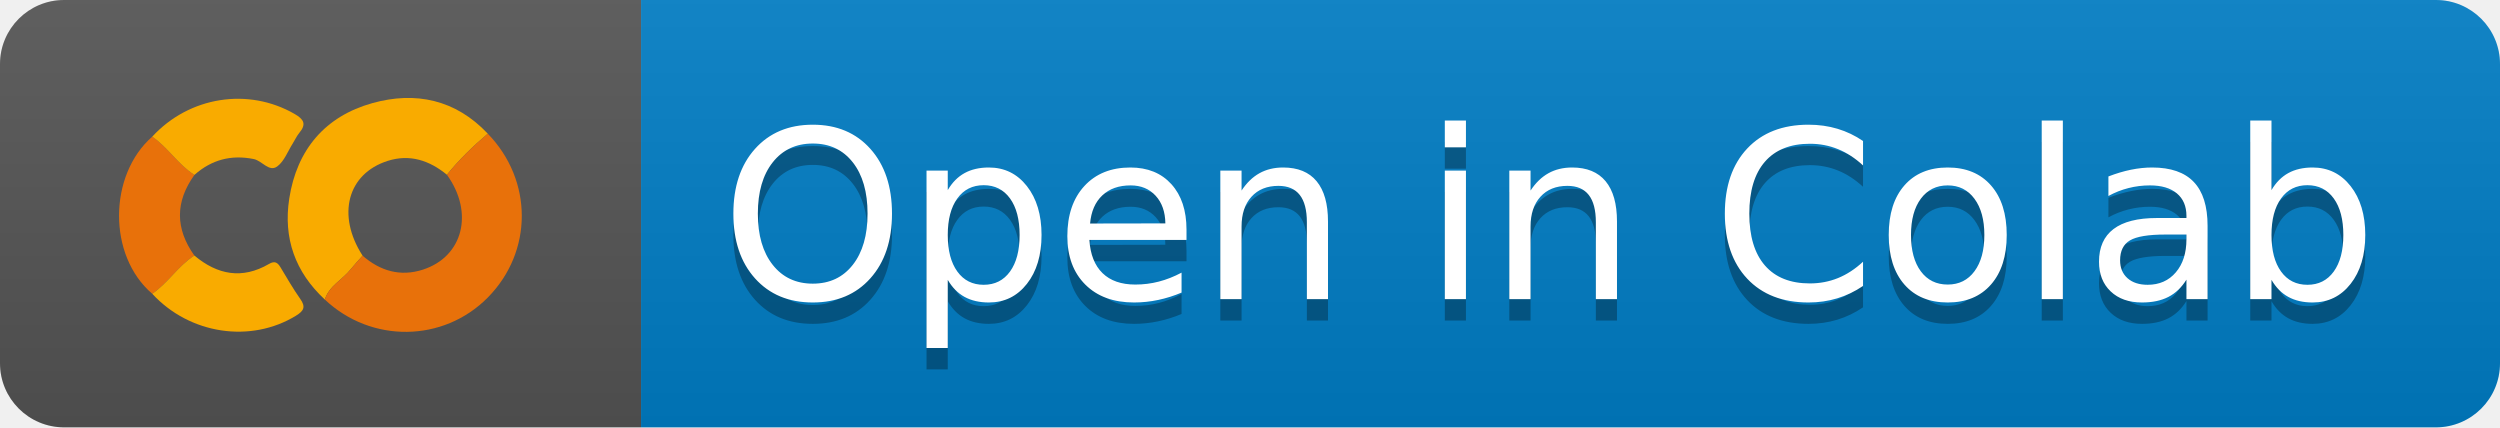
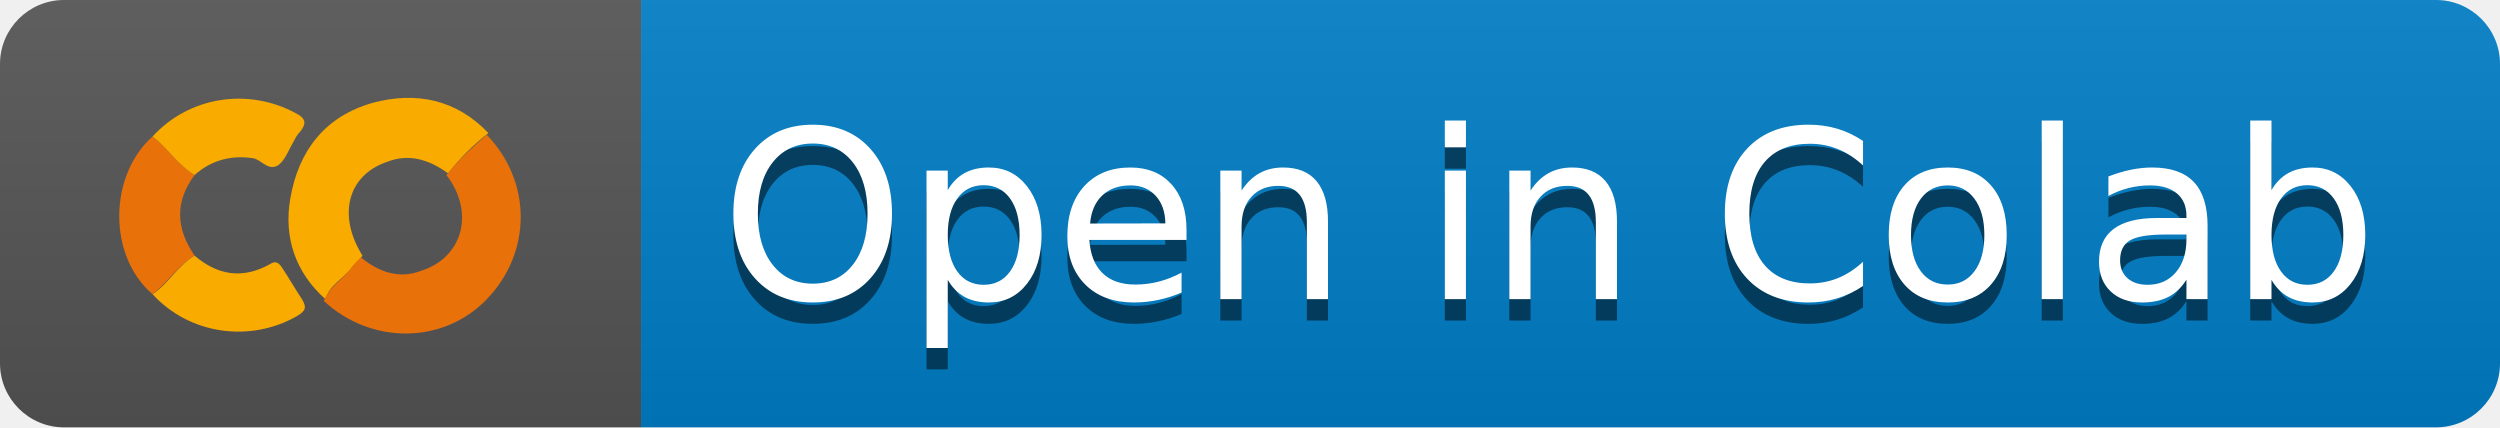
<svg xmlns="http://www.w3.org/2000/svg" width="117" height="20">
  <linearGradient id="b" x2="0" y2="100%">
-     <stop offset="0" stop-color="#bbb" stop-opacity=".1" />
+     <stop offset="0" stop-color="#bbbbbb" stop-opacity=".1" />
    <stop offset="1" stop-opacity=".1" />
  </linearGradient>
  <clipPath id="a">
-     <rect width="117" height="20" rx="3" fill="#fff" />
+     <rect width="117" height="20" rx="3" fill="#ffffff" />
  </clipPath>
  <g clip-path="url(#a)">
-     <path fill="#555" d="M0 0h30v20H0z" />
-     <path fill="#007ec6" d="M30 0h87v20H30z" />
-     <path fill="url(#b)" d="M0 0h117v20H0z" />
+     <path fill="#555555" d="M 0 0 h 30 v 20 H 0 z" />
+     <path fill="#007ec6" d="M 30 0 h 87 v 20 H 30 z" />
+     <path fill="url(#b)" d="M 0 0 h 117 v 20 H 0 z" />
  </g>
-   <g fill="#fff" text-anchor="middle" font-family="DejaVu Sans,Verdana,Geneva,sans-serif" font-size="110">
-     <svg x="4px" y="0px" width="22px" height="20px" viewBox="-2 0 28 24" style="background-color: #fff;border-radius: 1px;">
-       <path style="fill:#e8710a;" d="M1.977,16.77c-2.667-2.277-2.605-7.079,0-9.357C2.919,8.057,3.522,9.075,4.49,9.691c-1.152,1.6-1.146,3.201-0.004,4.803C3.522,15.111,2.918,16.126,1.977,16.77z" />
-       <path style="fill:#f9ab00;" d="M12.257,17.114c-1.767-1.633-2.485-3.658-2.118-6.02c0.451-2.91,2.139-4.893,4.946-5.678c2.565-0.718,4.964-0.217,6.878,1.819c-0.884,0.743-1.707,1.547-2.434,2.446C18.488,8.827,17.319,8.435,16,8.856c-2.404,0.767-3.046,3.241-1.494,5.644c-0.241,0.275-0.493,0.541-0.721,0.826C13.295,15.939,12.511,16.3,12.257,17.114z" />
-       <path style="fill:#e8710a;" d="M19.529,9.682c0.727-0.899,1.55-1.703,2.434-2.446c2.703,2.783,2.701,7.031-0.005,9.764c-2.648,2.674-6.936,2.725-9.701,0.115c0.254-0.814,1.038-1.175,1.528-1.788c0.228-0.285,0.48-0.552,0.721-0.826c1.053,0.916,2.254,1.268,3.6,0.83C20.502,14.551,21.151,11.927,19.529,9.682z" />
-       <path style="fill:#f9ab00;" d="M4.49,9.691C3.522,9.075,2.919,8.057,1.977,7.413c2.209-2.398,5.721-2.942,8.476-1.355c0.555,0.32,0.719,0.606,0.285,1.128c-0.157,0.188-0.258,0.422-0.391,0.631c-0.299,0.47-0.509,1.067-0.929,1.371C8.933,9.539,8.523,8.847,8.021,8.746C6.673,8.475,5.509,8.787,4.49,9.691z" />
-       <path style="fill:#f9ab00;" d="M1.977,16.77c0.941-0.644,1.545-1.659,2.509-2.277c1.373,1.152,2.85,1.433,4.45,0.499c0.332-0.194,0.503-0.088,0.673,0.19c0.386,0.635,0.753,1.285,1.181,1.89c0.34,0.48,0.222,0.715-0.253,1.006C7.84,19.73,4.205,19.188,1.977,16.77z" />
+   <g fill="#ffffff" text-anchor="middle" font-family="'DejaVu Sans', Verdana, Geneva, sans-serif" font-size="110">
+     <svg x="4px" y="0px" width="22px" height="20px" viewBox="-2 0 28 24" style="background-color: #fff; border-radius: 1px">
+       <path style="fill: #e8710a" d="M 2 16.8 c -2.7 -2.3 -2.6 -7.1 0 -9.4 C 2.9 8.1 3.5 9.1 4.5 9.7 c -1.2 1.6 -1.1 3.2 0 4.8 C 3.5 15.1 2.9 16.1 2 16.8 z" />
+       <path style="fill: #f9ab00" d="M 12.3 17.1 c -1.8 -1.6 -2.5 -3.7 -2.1 -6 c 0.5 -2.9 2.1 -4.9 4.9 -5.7 c 2.6 -0.7 5 -0.2 6.9 1.8 c -0.9 0.7 -1.7 1.5 -2.4 2.4 C 18.5 8.8 17.3 8.4 16 8.9 c -2.4 0.8 -3 3.2 -1.5 5.6 c -0.2 0.3 -0.5 0.5 -0.7 0.8 C 13.3 15.9 12.5 16.3 12.3 17.1 z" />
+       <path style="fill: #e8710a" d="M 19.5 9.7 c 0.7 -0.9 1.6 -1.7 2.4 -2.4 c 2.7 2.8 2.7 7 0 9.8 c -2.6 2.7 -6.9 2.7 -9.7 0.1 c 0.3 -0.8 1 -1.2 1.5 -1.8 c 0.2 -0.3 0.5 -0.6 0.7 -0.8 c 1.1 0.9 2.3 1.3 3.6 0.8 C 20.5 14.6 21.2 11.9 19.5 9.7 z" />
+       <path style="fill: #f9ab00" d="M 4.5 9.7 C 3.5 9.1 2.9 8.1 2 7.4 c 2.2 -2.4 5.7 -2.9 8.5 -1.4 c 0.6 0.3 0.7 0.6 0.3 1.1 c -0.2 0.2 -0.3 0.4 -0.4 0.6 c -0.3 0.5 -0.5 1.1 -0.9 1.4 C 8.9 9.5 8.5 8.8 8 8.7 C 6.7 8.5 5.5 8.8 4.5 9.7 z" />
+       <path style="fill: #f9ab00" d="M 2 16.8 c 0.9 -0.6 1.5 -1.7 2.5 -2.3 c 1.4 1.2 2.9 1.4 4.5 0.5 c 0.3 -0.2 0.5 -0.1 0.7 0.2 c 0.4 0.6 0.8 1.3 1.2 1.9 c 0.3 0.5 0.2 0.7 -0.3 1 C 7.8 19.7 4.2 19.2 2 16.8 z" />
    </svg>
-     <text x="245" y="140" transform="scale(.1)" textLength="30"> </text>
-     <text x="725" y="150" fill="#010101" fill-opacity=".3" transform="scale(.1)" textLength="770">Open in Colab</text>
-     <text x="725" y="140" transform="scale(.1)" textLength="770">Open in Colab</text>
+     <text x="245" y="140" transform="scale(0.1)" textLength="30"> </text>
+     <text x="725" y="150" fill="#000000" fill-opacity=".5" transform="scale(0.1)" textLength="770">Open in Colab</text>
+     <text x="725" y="140" transform="scale(0.1)" textLength="770">Open in Colab</text>
  </g>
</svg>
